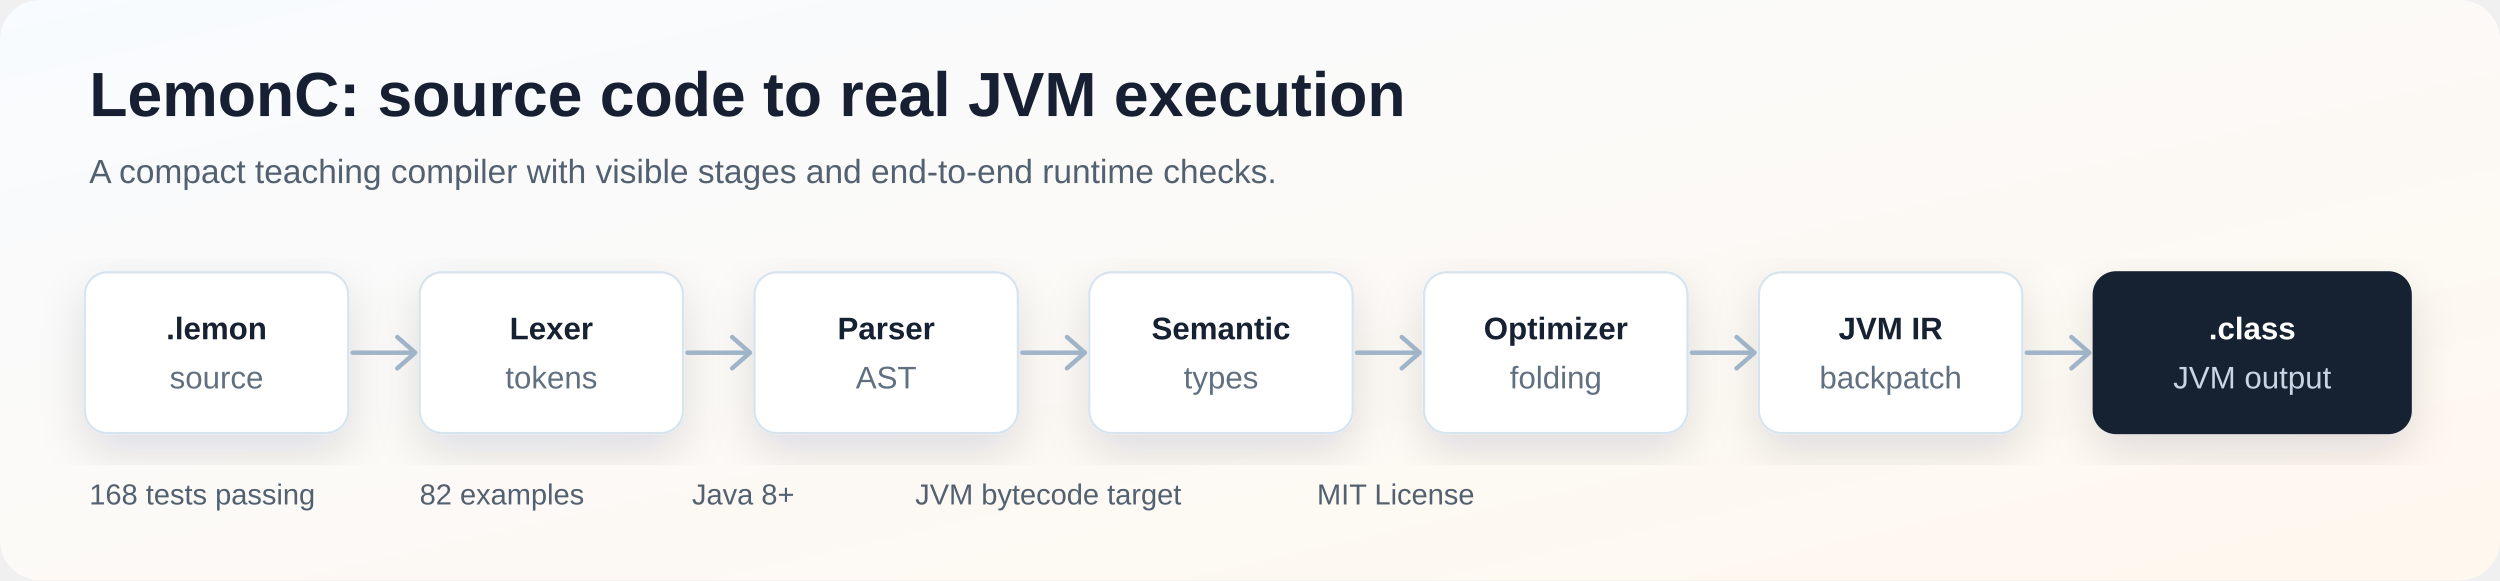
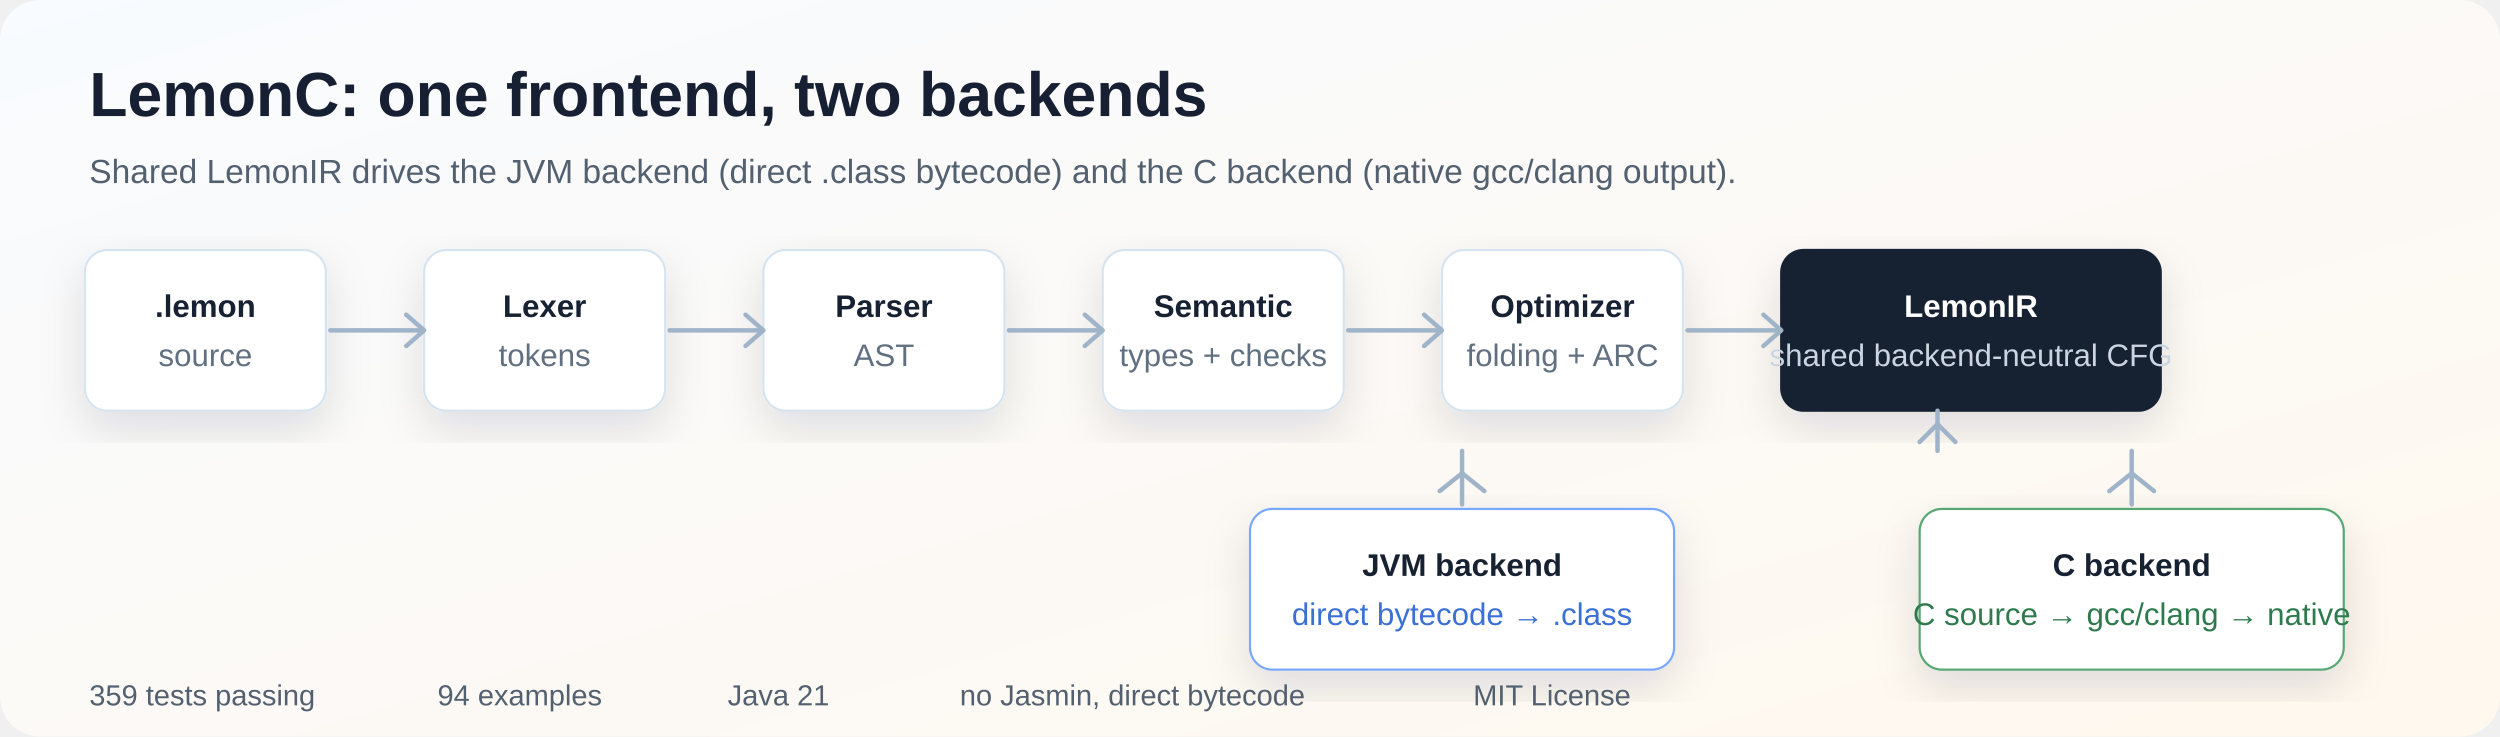
- <svg xmlns="http://www.w3.org/2000/svg" width="1120" height="260" viewBox="0 0 1120 260" role="img" aria-labelledby="title desc">
+ <svg xmlns="http://www.w3.org/2000/svg" width="1120" height="330" viewBox="0 0 1120 330" role="img" aria-labelledby="title desc">
  <defs>
    <linearGradient id="bg" x1="0" x2="1" y1="0" y2="1">
      <stop offset="0" stop-color="#f8fbff" />
      <stop offset="1" stop-color="#fff8ee" />
    </linearGradient>
    <filter id="shadow" x="-20%" y="-20%" width="140%" height="140%">
      <feDropShadow dx="0" dy="8" stdDeviation="10" flood-color="#1f2937" flood-opacity="0.12" />
    </filter>
  </defs>
-   <rect width="1120" height="260" rx="18" fill="url(#bg)" />
-   <text x="40" y="52" font-family="Segoe UI, Arial, sans-serif" font-size="28" font-weight="700" fill="#172033">LemonC: source code to real JVM execution</text>
-   <text x="40" y="82" font-family="Segoe UI, Arial, sans-serif" font-size="15" fill="#526070">A compact teaching compiler with visible stages and end-to-end runtime checks.</text>
+   <rect width="1120" height="330" rx="18" fill="url(#bg)" />
+   <text x="40" y="52" font-family="Segoe UI, Arial, sans-serif" font-size="28" font-weight="700" fill="#172033">LemonC: one frontend, two backends</text>
+   <text x="40" y="82" font-family="Segoe UI, Arial, sans-serif" font-size="15" fill="#526070">Shared LemonIR drives the JVM backend (direct .class bytecode) and the C backend (native gcc/clang output).</text>
  <g font-family="Segoe UI, Arial, sans-serif" font-size="14" text-anchor="middle">
    <g filter="url(#shadow)">
-       <rect x="38" y="122" width="118" height="72" rx="10" fill="#ffffff" stroke="#d6e4f0" />
-       <text x="97" y="152" font-weight="700" fill="#172033">.lemon</text>
-       <text x="97" y="174" fill="#607080">source</text>
+       <rect x="38" y="112" width="108" height="72" rx="10" fill="#ffffff" stroke="#d6e4f0" />
+       <text x="92" y="142" font-weight="700" fill="#172033">.lemon</text>
+       <text x="92" y="164" fill="#607080">source</text>
    </g>
    <g filter="url(#shadow)">
-       <rect x="188" y="122" width="118" height="72" rx="10" fill="#ffffff" stroke="#d6e4f0" />
-       <text x="247" y="152" font-weight="700" fill="#172033">Lexer</text>
-       <text x="247" y="174" fill="#607080">tokens</text>
+       <rect x="190" y="112" width="108" height="72" rx="10" fill="#ffffff" stroke="#d6e4f0" />
+       <text x="244" y="142" font-weight="700" fill="#172033">Lexer</text>
+       <text x="244" y="164" fill="#607080">tokens</text>
    </g>
    <g filter="url(#shadow)">
-       <rect x="338" y="122" width="118" height="72" rx="10" fill="#ffffff" stroke="#d6e4f0" />
-       <text x="397" y="152" font-weight="700" fill="#172033">Parser</text>
-       <text x="397" y="174" fill="#607080">AST</text>
+       <rect x="342" y="112" width="108" height="72" rx="10" fill="#ffffff" stroke="#d6e4f0" />
+       <text x="396" y="142" font-weight="700" fill="#172033">Parser</text>
+       <text x="396" y="164" fill="#607080">AST</text>
    </g>
    <g filter="url(#shadow)">
-       <rect x="488" y="122" width="118" height="72" rx="10" fill="#ffffff" stroke="#d6e4f0" />
-       <text x="547" y="152" font-weight="700" fill="#172033">Semantic</text>
-       <text x="547" y="174" fill="#607080">types</text>
+       <rect x="494" y="112" width="108" height="72" rx="10" fill="#ffffff" stroke="#d6e4f0" />
+       <text x="548" y="142" font-weight="700" fill="#172033">Semantic</text>
+       <text x="548" y="164" fill="#607080">types + checks</text>
    </g>
    <g filter="url(#shadow)">
-       <rect x="638" y="122" width="118" height="72" rx="10" fill="#ffffff" stroke="#d6e4f0" />
-       <text x="697" y="152" font-weight="700" fill="#172033">Optimizer</text>
-       <text x="697" y="174" fill="#607080">folding</text>
+       <rect x="646" y="112" width="108" height="72" rx="10" fill="#ffffff" stroke="#d6e4f0" />
+       <text x="700" y="142" font-weight="700" fill="#172033">Optimizer</text>
+       <text x="700" y="164" fill="#607080">folding + ARC</text>
    </g>
    <g filter="url(#shadow)">
-       <rect x="788" y="122" width="118" height="72" rx="10" fill="#ffffff" stroke="#d6e4f0" />
-       <text x="847" y="152" font-weight="700" fill="#172033">JVM IR</text>
-       <text x="847" y="174" fill="#607080">backpatch</text>
+       <rect x="798" y="112" width="170" height="72" rx="10" fill="#172033" stroke="#172033" />
+       <text x="883" y="142" font-weight="700" fill="#ffffff">LemonIR</text>
+       <text x="883" y="164" fill="#cbd5e1">shared backend-neutral CFG</text>
    </g>
    <g filter="url(#shadow)">
-       <rect x="938" y="122" width="142" height="72" rx="10" fill="#172033" stroke="#172033" />
-       <text x="1009" y="152" font-weight="700" fill="#ffffff">.class</text>
-       <text x="1009" y="174" fill="#cbd5e1">JVM output</text>
+       <rect x="560" y="228" width="190" height="72" rx="10" fill="#ffffff" stroke="#7aa8ff" />
+       <text x="655" y="258" font-weight="700" fill="#172033">JVM backend</text>
+       <text x="655" y="280" fill="#3b6fd4">direct bytecode → .class</text>
+     </g>
+     <g filter="url(#shadow)">
+       <rect x="860" y="228" width="190" height="72" rx="10" fill="#ffffff" stroke="#59a875" />
+       <text x="955" y="258" font-weight="700" fill="#172033">C backend</text>
+       <text x="955" y="280" fill="#2f7a4e">C source → gcc/clang → native</text>
    </g>
  </g>
  <g stroke="#9fb4c8" stroke-width="2" fill="none" stroke-linecap="round" stroke-linejoin="round">
-     <path d="M158 158h26" />
-     <path d="M178 151l8 7-8 7" />
-     <path d="M308 158h26" />
-     <path d="M328 151l8 7-8 7" />
-     <path d="M458 158h26" />
-     <path d="M478 151l8 7-8 7" />
-     <path d="M608 158h26" />
-     <path d="M628 151l8 7-8 7" />
-     <path d="M758 158h26" />
-     <path d="M778 151l8 7-8 7" />
-     <path d="M908 158h26" />
-     <path d="M928 151l8 7-8 7" />
+     <path d="M148 148h40" />
+     <path d="M182 141l8 7-8 7" />
+     <path d="M300 148h40" />
+     <path d="M334 141l8 7-8 7" />
+     <path d="M452 148h40" />
+     <path d="M486 141l8 7-8 7" />
+     <path d="M604 148h40" />
+     <path d="M638 141l8 7-8 7" />
+     <path d="M756 148h40" />
+     <path d="M790 141l8 7-8 7" />
+     <path d="M868 184v18" />
+     <path d="M860 198l8-8 8 8" />
+     <path d="M655 202v24" />
+     <path d="M645 220l10-8 10 8" />
+     <path d="M955 202v24" />
+     <path d="M945 220l10-8 10 8" />
  </g>
  <g font-family="Segoe UI, Arial, sans-serif" font-size="13" fill="#526070">
-     <text x="40" y="226">168 tests passing</text>
-     <text x="188" y="226">82 examples</text>
-     <text x="310" y="226">Java 8+</text>
-     <text x="410" y="226">JVM bytecode target</text>
-     <text x="590" y="226">MIT License</text>
+     <text x="40" y="316">359 tests passing</text>
+     <text x="196" y="316">94 examples</text>
+     <text x="326" y="316">Java 21</text>
+     <text x="430" y="316">no Jasmin, direct bytecode</text>
+     <text x="660" y="316">MIT License</text>
  </g>
</svg>
